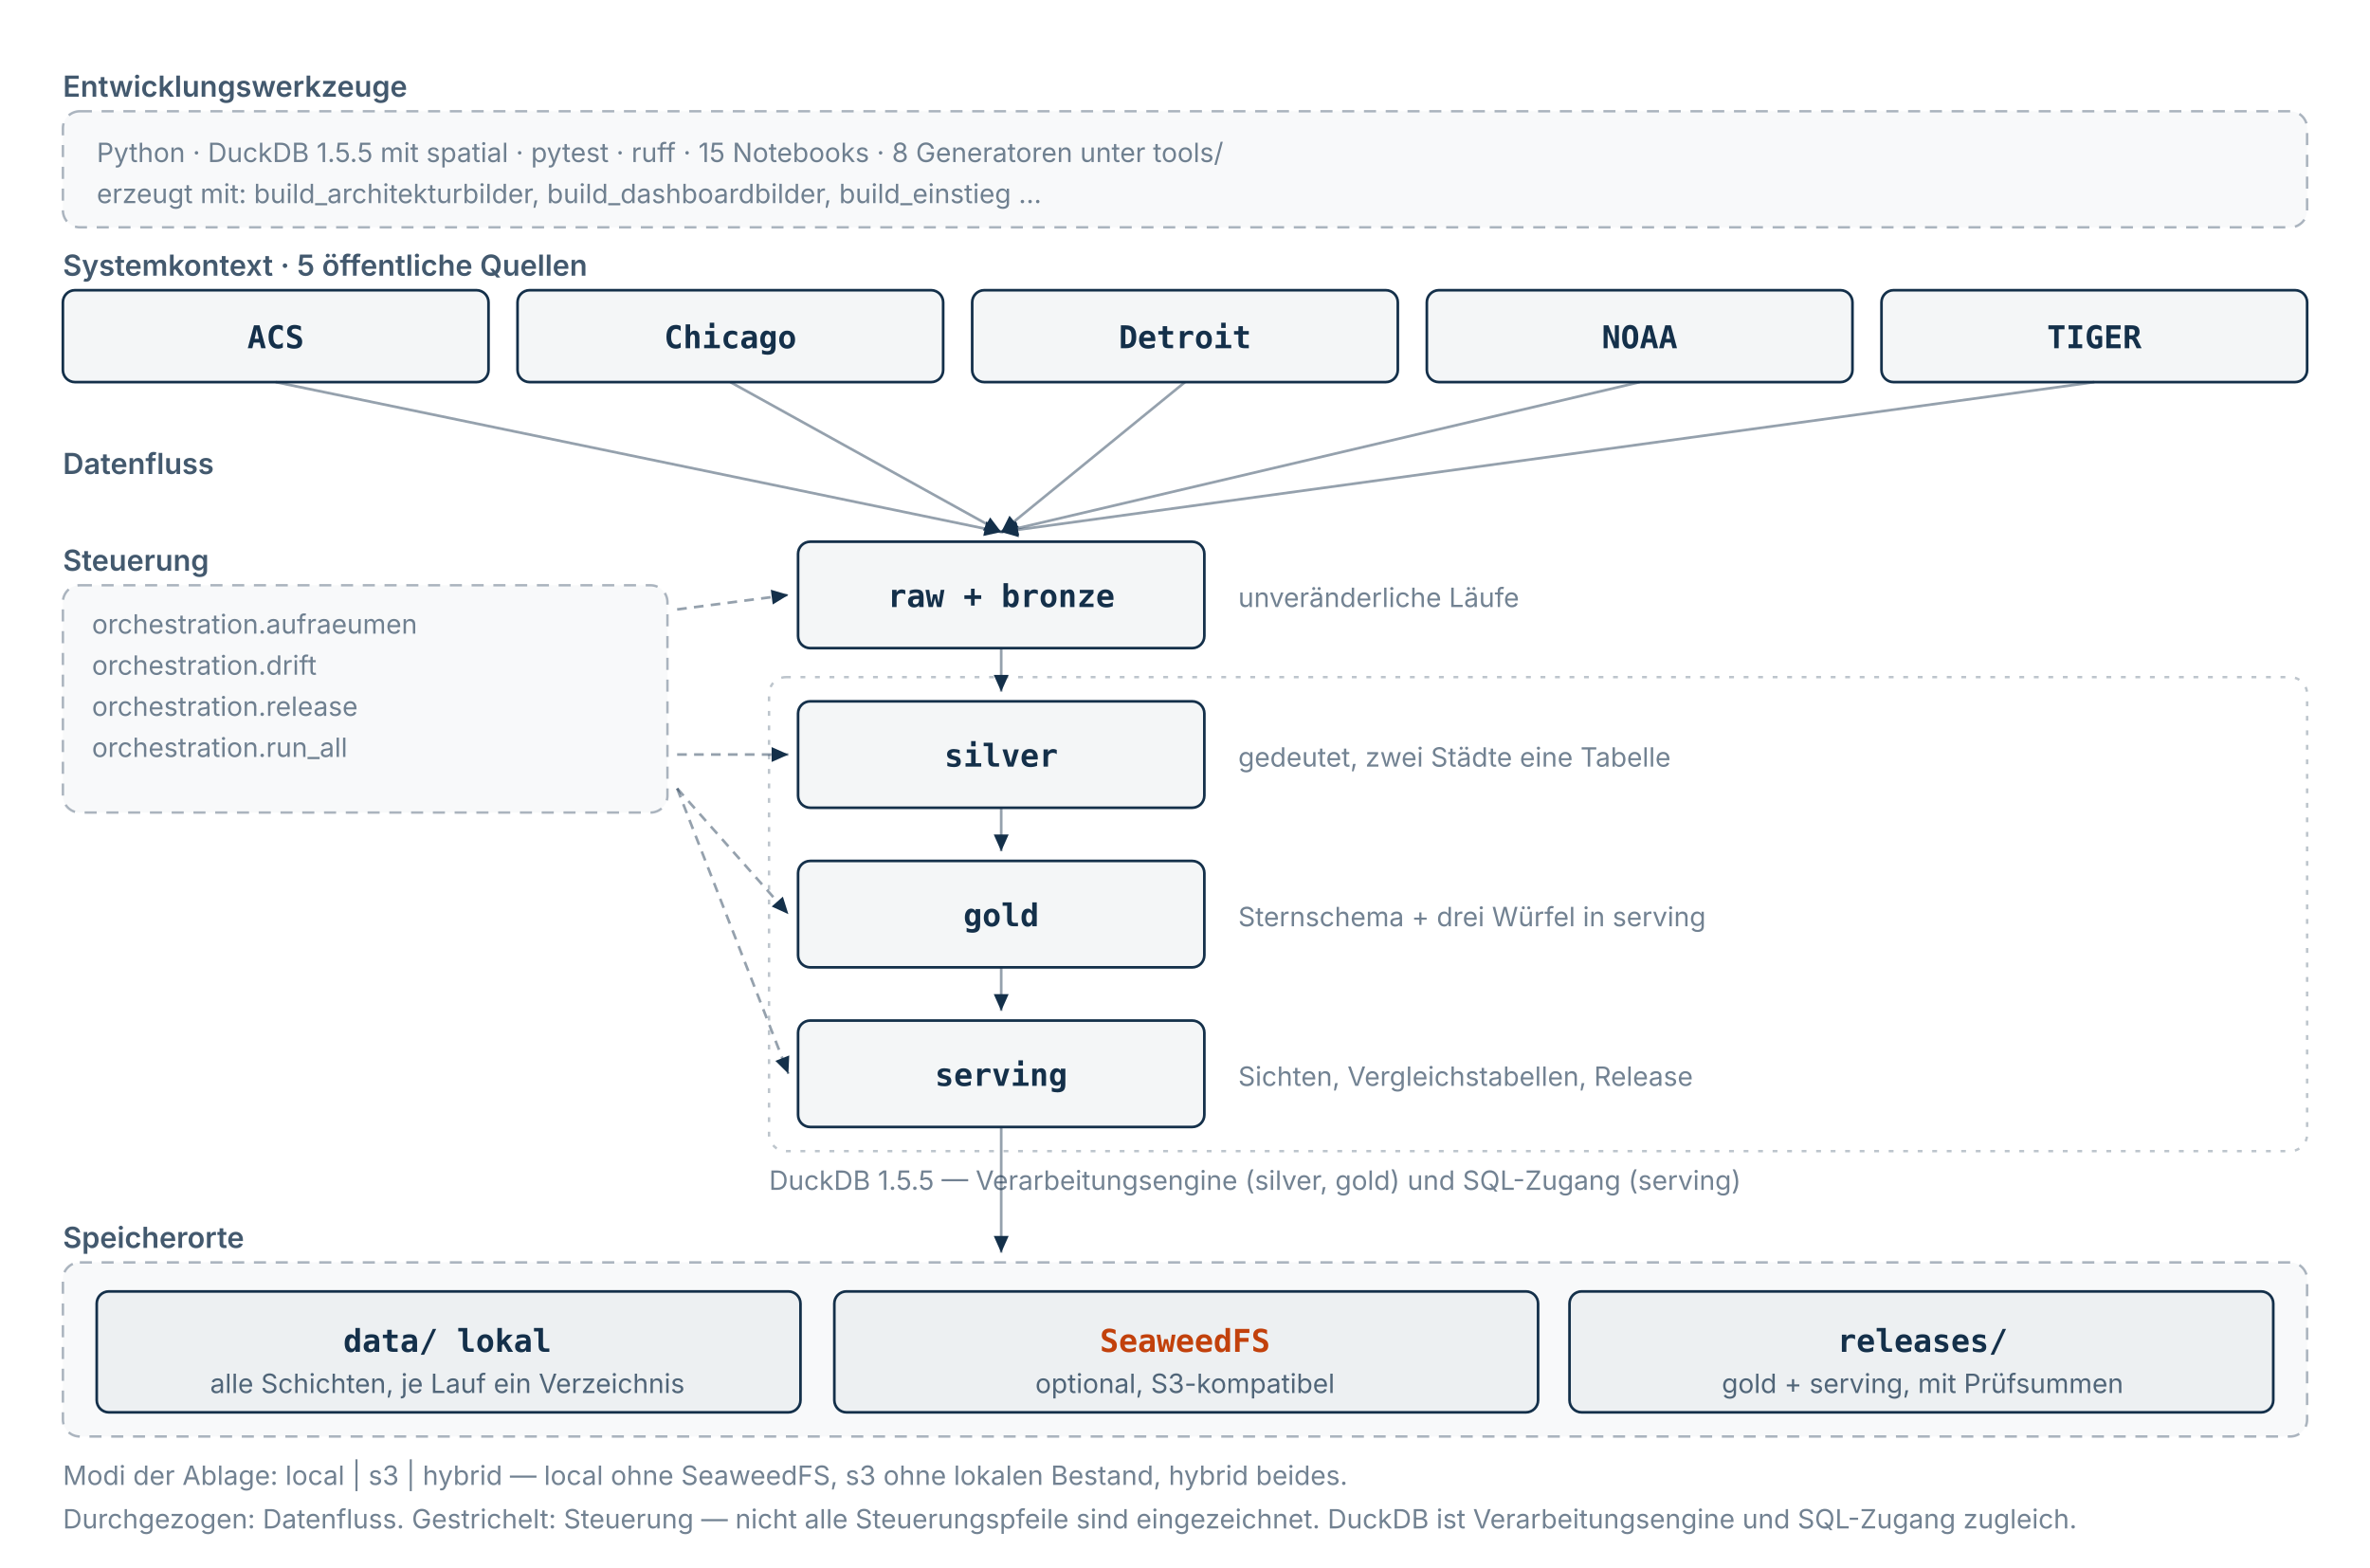
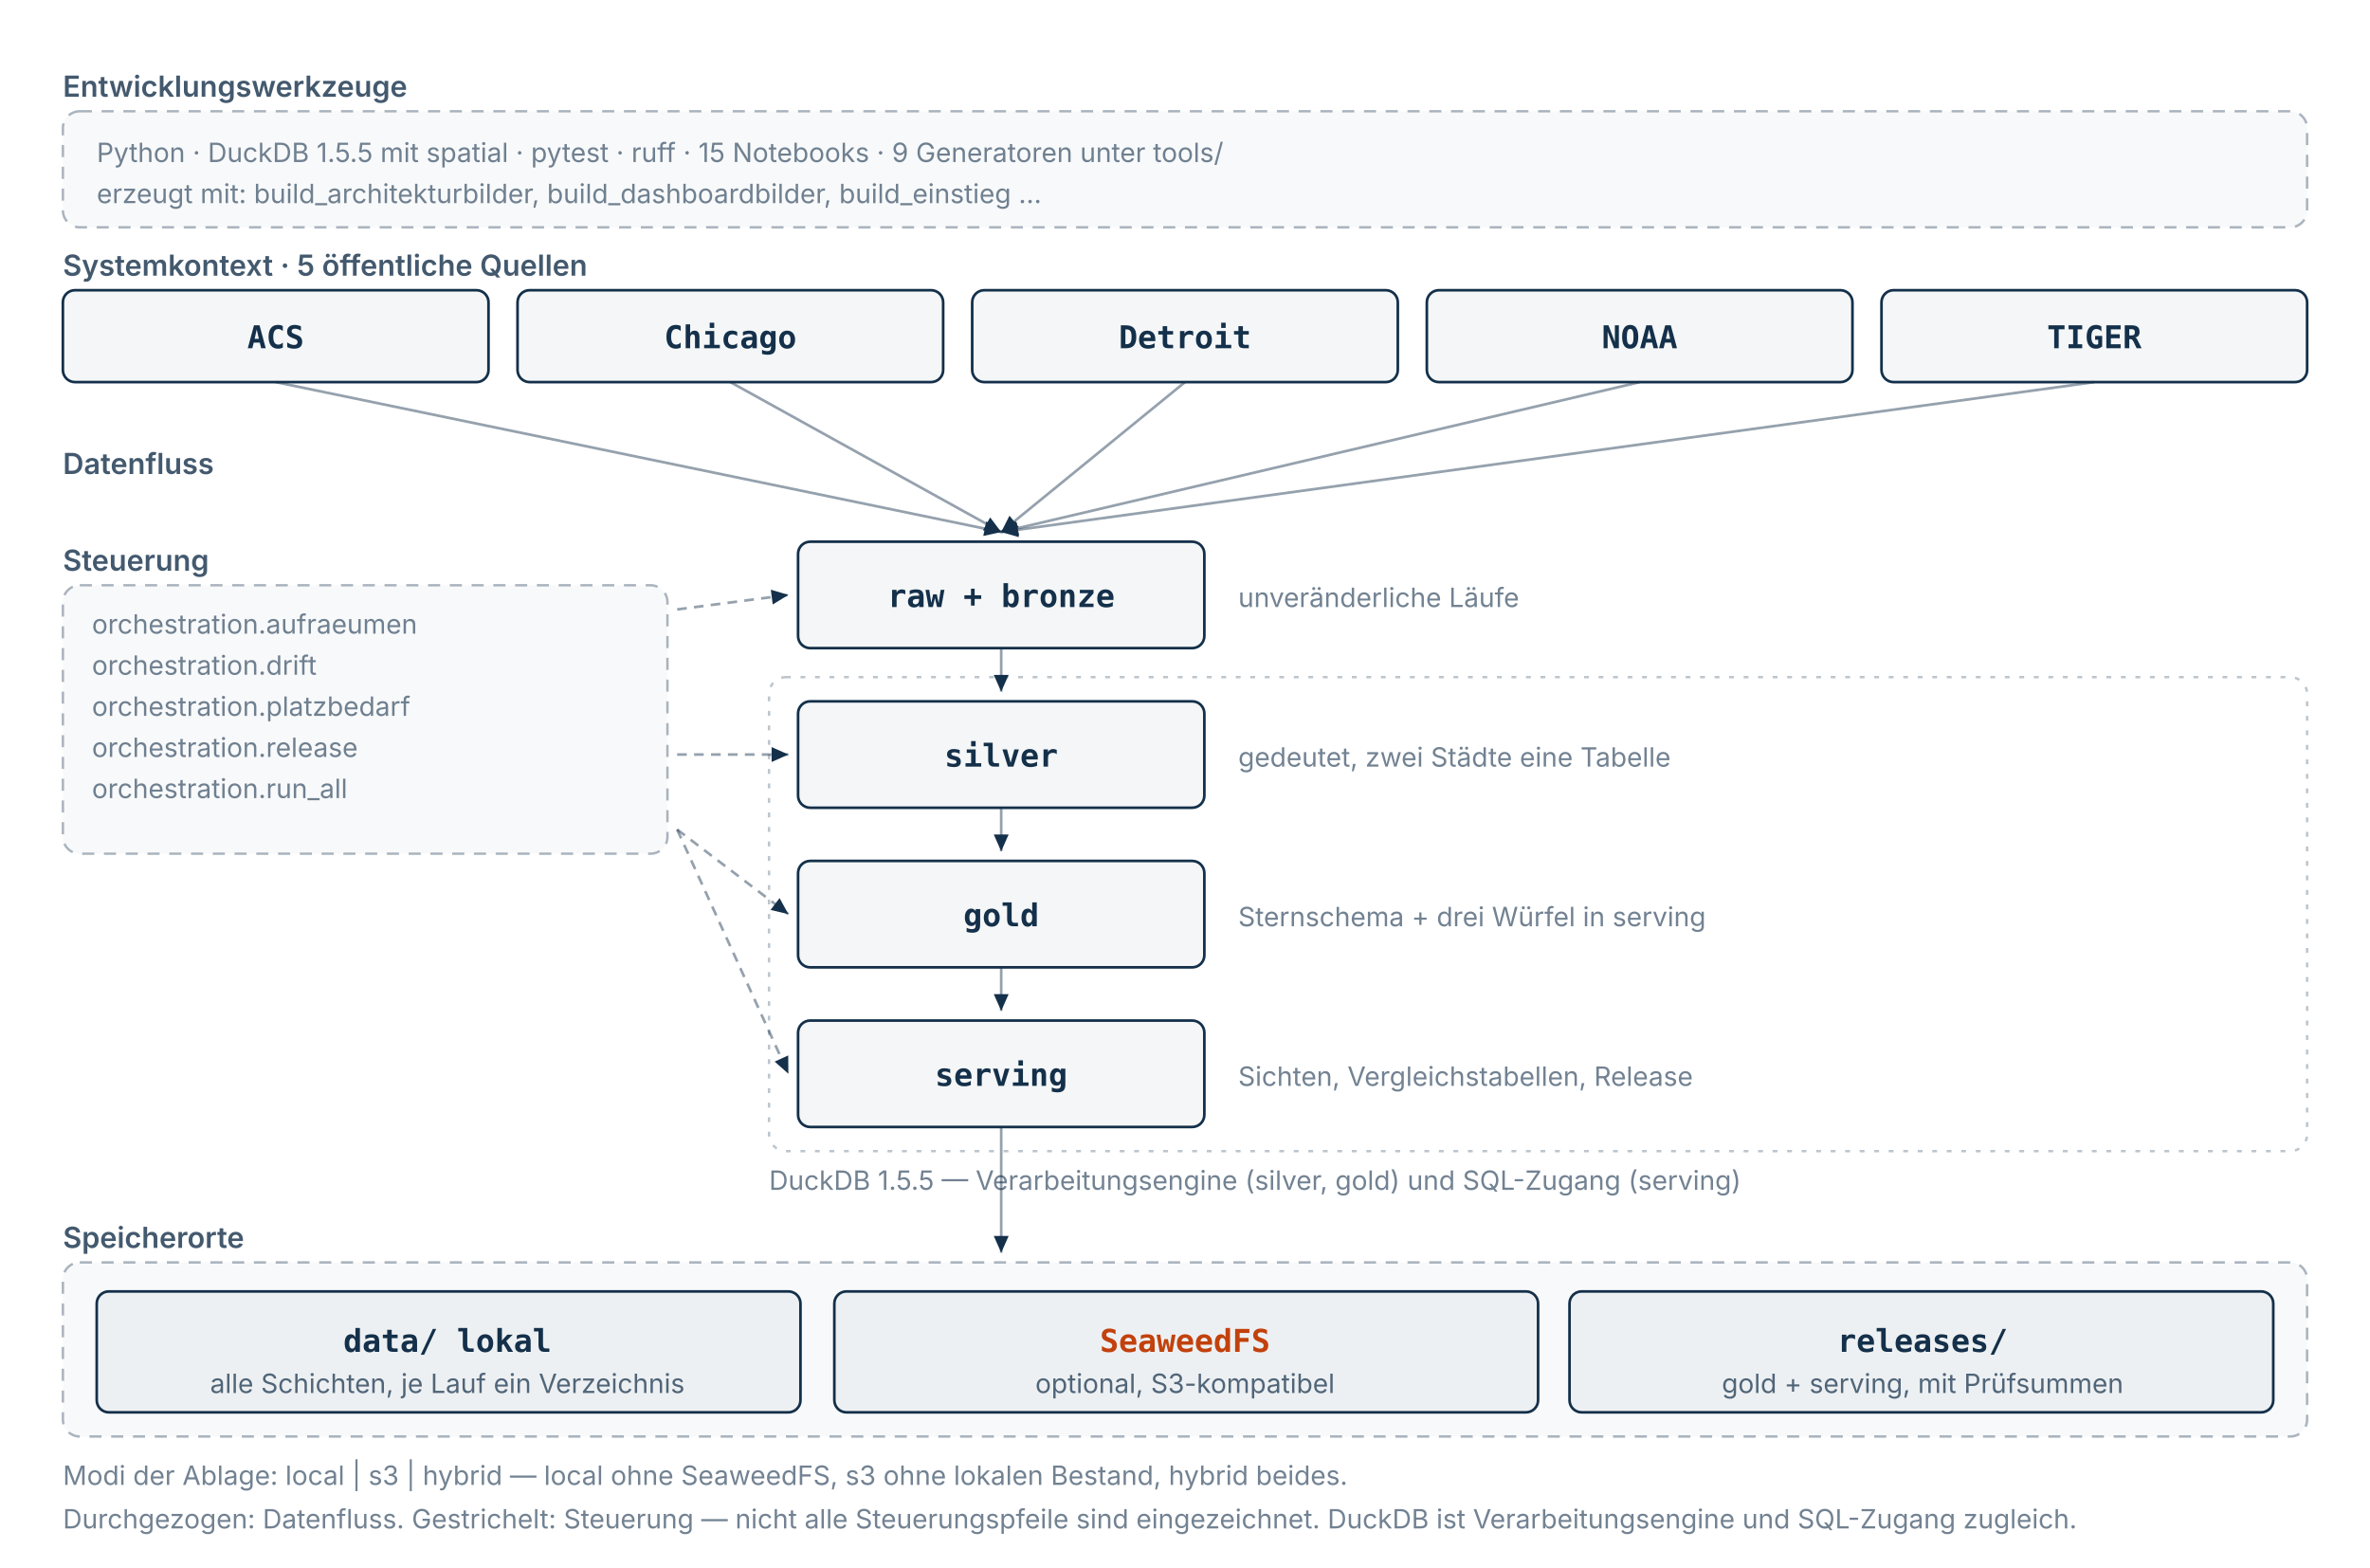
- <svg xmlns="http://www.w3.org/2000/svg" viewBox="0 0 980 648" role="img" width="100%" height="auto" aria-label="Komponenten und Beziehungen der Plattform: 5 öffentliche Quellen speisen 4 Schichten, gesteuert von 4 Modulen unter orchestration; abgelegt lokal unter data/, optional auf SeaweedFS, veröffentlicht als Release. Entwickelt mit Python, DuckDB 1.5.5, pytest und ruff.">
+ <svg xmlns="http://www.w3.org/2000/svg" viewBox="0 0 980 648" role="img" width="100%" height="auto" aria-label="Komponenten und Beziehungen der Plattform: 5 öffentliche Quellen speisen 4 Schichten, gesteuert von 5 Modulen unter orchestration; abgelegt lokal unter data/, optional auf SeaweedFS, veröffentlicht als Release. Entwickelt mit Python, DuckDB 1.5.5, pytest und ruff.">
  <style>
  svg { color: #14304a; }
  .signal { fill: #c2410c; }
  .signal-strich { stroke: #c2410c; }
  @media (prefers-color-scheme: dark) {
    svg { color: #dde5ee; }
    .signal { fill: #dda05c; }
    .signal-strich { stroke: #dda05c; }
  }
</style>
  <defs>
    <marker id="pfeil" viewBox="0 0 10 10" refX="9" refY="5" markerWidth="7" markerHeight="7" orient="auto-start-reverse">
      <path d="M 0 1 L 9 5 L 0 9 z" fill="currentColor" />
    </marker>
  </defs>
  <rect x="26" y="46" width="928" height="48" rx="7" fill="currentColor" fill-opacity="0.028" stroke="currentColor" stroke-opacity="0.35" stroke-width="1" stroke-dasharray="5 4" />
  <text x="26" y="40" font-family="ui-sans-serif,system-ui,-apple-system,sans-serif" font-size="12" font-weight="600" fill="currentColor" fill-opacity="0.8">Entwicklungswerkzeuge</text>
-   <text x="40" y="67" font-family="ui-sans-serif,system-ui,-apple-system,sans-serif" font-size="11" font-weight="400" fill="currentColor" fill-opacity="0.6">Python · DuckDB 1.5.5 mit spatial · pytest · ruff · 15 Notebooks · 8 Generatoren unter tools/</text>
+   <text x="40" y="67" font-family="ui-sans-serif,system-ui,-apple-system,sans-serif" font-size="11" font-weight="400" fill="currentColor" fill-opacity="0.6">Python · DuckDB 1.5.5 mit spatial · pytest · ruff · 15 Notebooks · 9 Generatoren unter tools/</text>
  <text x="40" y="84" font-family="ui-sans-serif,system-ui,-apple-system,sans-serif" font-size="11" font-weight="400" fill="currentColor" fill-opacity="0.6">erzeugt mit: build_architekturbilder, build_dashboardbilder, build_einstieg …</text>
  <text x="26" y="114" font-family="ui-sans-serif,system-ui,-apple-system,sans-serif" font-size="12" font-weight="600" fill="currentColor" fill-opacity="0.8">Systemkontext · 5 öffentliche Quellen</text>
  <g>
    <rect x="26" y="120" width="176" height="38" rx="5" fill="currentColor" fill-opacity="0.045" stroke="currentColor" stroke-width="1.1" />
    <text x="114" y="144" text-anchor="middle" font-family="ui-monospace,SFMono-Regular,Menlo,monospace" font-size="13" font-weight="600" fill="currentColor">ACS</text>
  </g>
  <line x1="114" y1="158" x2="414" y2="220" stroke="currentColor" stroke-opacity="0.45" stroke-width="1.1" marker-end="url(#pfeil)" />
  <g>
    <rect x="214" y="120" width="176" height="38" rx="5" fill="currentColor" fill-opacity="0.045" stroke="currentColor" stroke-width="1.1" />
    <text x="302" y="144" text-anchor="middle" font-family="ui-monospace,SFMono-Regular,Menlo,monospace" font-size="13" font-weight="600" fill="currentColor">Chicago</text>
  </g>
  <line x1="302" y1="158" x2="414" y2="220" stroke="currentColor" stroke-opacity="0.45" stroke-width="1.1" marker-end="url(#pfeil)" />
  <g>
    <rect x="402" y="120" width="176" height="38" rx="5" fill="currentColor" fill-opacity="0.045" stroke="currentColor" stroke-width="1.1" />
    <text x="490" y="144" text-anchor="middle" font-family="ui-monospace,SFMono-Regular,Menlo,monospace" font-size="13" font-weight="600" fill="currentColor">Detroit</text>
  </g>
  <line x1="490" y1="158" x2="414" y2="220" stroke="currentColor" stroke-opacity="0.45" stroke-width="1.1" marker-end="url(#pfeil)" />
  <g>
    <rect x="590" y="120" width="176" height="38" rx="5" fill="currentColor" fill-opacity="0.045" stroke="currentColor" stroke-width="1.1" />
    <text x="678" y="144" text-anchor="middle" font-family="ui-monospace,SFMono-Regular,Menlo,monospace" font-size="13" font-weight="600" fill="currentColor">NOAA</text>
  </g>
  <line x1="678" y1="158" x2="414" y2="220" stroke="currentColor" stroke-opacity="0.45" stroke-width="1.1" marker-end="url(#pfeil)" />
  <g>
    <rect x="778" y="120" width="176" height="38" rx="5" fill="currentColor" fill-opacity="0.045" stroke="currentColor" stroke-width="1.1" />
    <text x="866" y="144" text-anchor="middle" font-family="ui-monospace,SFMono-Regular,Menlo,monospace" font-size="13" font-weight="600" fill="currentColor">TIGER</text>
  </g>
  <line x1="866" y1="158" x2="414" y2="220" stroke="currentColor" stroke-opacity="0.45" stroke-width="1.1" marker-end="url(#pfeil)" />
  <text x="26" y="196" font-family="ui-sans-serif,system-ui,-apple-system,sans-serif" font-size="12" font-weight="600" fill="currentColor" fill-opacity="0.8">Datenfluss</text>
  <g>
    <rect x="330" y="224" width="168" height="44" rx="5" fill="currentColor" fill-opacity="0.045" stroke="currentColor" stroke-width="1.1" />
    <text x="414" y="251" text-anchor="middle" font-family="ui-monospace,SFMono-Regular,Menlo,monospace" font-size="13" font-weight="600" fill="currentColor">raw + bronze</text>
  </g>
  <text x="512" y="251" font-family="ui-sans-serif,system-ui,-apple-system,sans-serif" font-size="11" font-weight="400" fill="currentColor" fill-opacity="0.6">unveränderliche Läufe</text>
  <g>
    <rect x="330" y="290" width="168" height="44" rx="5" fill="currentColor" fill-opacity="0.045" stroke="currentColor" stroke-width="1.1" />
    <text x="414" y="317" text-anchor="middle" font-family="ui-monospace,SFMono-Regular,Menlo,monospace" font-size="13" font-weight="600" fill="currentColor">silver</text>
  </g>
  <text x="512" y="317" font-family="ui-sans-serif,system-ui,-apple-system,sans-serif" font-size="11" font-weight="400" fill="currentColor" fill-opacity="0.6">gedeutet, zwei Städte eine Tabelle</text>
  <line x1="414" y1="268" x2="414" y2="286" stroke="currentColor" stroke-opacity="0.45" stroke-width="1.1" marker-end="url(#pfeil)" />
  <g>
    <rect x="330" y="356" width="168" height="44" rx="5" fill="currentColor" fill-opacity="0.045" stroke="currentColor" stroke-width="1.1" />
    <text x="414" y="383" text-anchor="middle" font-family="ui-monospace,SFMono-Regular,Menlo,monospace" font-size="13" font-weight="600" fill="currentColor">gold</text>
  </g>
  <text x="512" y="383" font-family="ui-sans-serif,system-ui,-apple-system,sans-serif" font-size="11" font-weight="400" fill="currentColor" fill-opacity="0.6">Sternschema + drei Würfel in serving</text>
  <line x1="414" y1="334" x2="414" y2="352" stroke="currentColor" stroke-opacity="0.45" stroke-width="1.1" marker-end="url(#pfeil)" />
  <g>
    <rect x="330" y="422" width="168" height="44" rx="5" fill="currentColor" fill-opacity="0.045" stroke="currentColor" stroke-width="1.1" />
    <text x="414" y="449" text-anchor="middle" font-family="ui-monospace,SFMono-Regular,Menlo,monospace" font-size="13" font-weight="600" fill="currentColor">serving</text>
  </g>
  <text x="512" y="449" font-family="ui-sans-serif,system-ui,-apple-system,sans-serif" font-size="11" font-weight="400" fill="currentColor" fill-opacity="0.6">Sichten, Vergleichstabellen, Release</text>
  <line x1="414" y1="400" x2="414" y2="418" stroke="currentColor" stroke-opacity="0.45" stroke-width="1.1" marker-end="url(#pfeil)" />
  <rect x="318" y="280" width="636" height="196" rx="7" fill="none" stroke="currentColor" stroke-opacity="0.28" stroke-width="1" stroke-dasharray="2 4" />
  <text x="318" y="492" font-family="ui-sans-serif,system-ui,-apple-system,sans-serif" font-size="11" font-weight="400" fill="currentColor" fill-opacity="0.6">DuckDB 1.5.5 — Verarbeitungsengine (silver, gold) und SQL-Zugang (serving)</text>
-   <rect x="26" y="242" width="250" height="94" rx="7" fill="currentColor" fill-opacity="0.028" stroke="currentColor" stroke-opacity="0.35" stroke-width="1" stroke-dasharray="5 4" />
+   <rect x="26" y="242" width="250" height="111" rx="7" fill="currentColor" fill-opacity="0.028" stroke="currentColor" stroke-opacity="0.35" stroke-width="1" stroke-dasharray="5 4" />
  <text x="26" y="236" font-family="ui-sans-serif,system-ui,-apple-system,sans-serif" font-size="12" font-weight="600" fill="currentColor" fill-opacity="0.8">Steuerung</text>
  <text x="38" y="262" font-family="ui-sans-serif,system-ui,-apple-system,sans-serif" font-size="11" font-weight="400" fill="currentColor" fill-opacity="0.6">orchestration.aufraeumen</text>
  <text x="38" y="279" font-family="ui-sans-serif,system-ui,-apple-system,sans-serif" font-size="11" font-weight="400" fill="currentColor" fill-opacity="0.6">orchestration.drift</text>
-   <text x="38" y="296" font-family="ui-sans-serif,system-ui,-apple-system,sans-serif" font-size="11" font-weight="400" fill="currentColor" fill-opacity="0.6">orchestration.release</text>
-   <text x="38" y="313" font-family="ui-sans-serif,system-ui,-apple-system,sans-serif" font-size="11" font-weight="400" fill="currentColor" fill-opacity="0.6">orchestration.run_all</text>
+   <text x="38" y="296" font-family="ui-sans-serif,system-ui,-apple-system,sans-serif" font-size="11" font-weight="400" fill="currentColor" fill-opacity="0.6">orchestration.platzbedarf</text>
+   <text x="38" y="313" font-family="ui-sans-serif,system-ui,-apple-system,sans-serif" font-size="11" font-weight="400" fill="currentColor" fill-opacity="0.6">orchestration.release</text>
+   <text x="38" y="330" font-family="ui-sans-serif,system-ui,-apple-system,sans-serif" font-size="11" font-weight="400" fill="currentColor" fill-opacity="0.6">orchestration.run_all</text>
  <line x1="280" y1="252" x2="326" y2="246" stroke="currentColor" stroke-opacity="0.45" stroke-width="1.1" stroke-dasharray="4 3" marker-end="url(#pfeil)" />
  <line x1="280" y1="312" x2="326" y2="312" stroke="currentColor" stroke-opacity="0.45" stroke-width="1.1" stroke-dasharray="4 3" marker-end="url(#pfeil)" />
-   <line x1="280" y1="326" x2="326" y2="378" stroke="currentColor" stroke-opacity="0.45" stroke-width="1.1" stroke-dasharray="4 3" marker-end="url(#pfeil)" />
-   <line x1="280" y1="326" x2="326" y2="444" stroke="currentColor" stroke-opacity="0.45" stroke-width="1.1" stroke-dasharray="4 3" marker-end="url(#pfeil)" />
+   <line x1="280" y1="343" x2="326" y2="378" stroke="currentColor" stroke-opacity="0.45" stroke-width="1.1" stroke-dasharray="4 3" marker-end="url(#pfeil)" />
+   <line x1="280" y1="343" x2="326" y2="444" stroke="currentColor" stroke-opacity="0.45" stroke-width="1.1" stroke-dasharray="4 3" marker-end="url(#pfeil)" />
  <rect x="26" y="522" width="928" height="72" rx="7" fill="currentColor" fill-opacity="0.028" stroke="currentColor" stroke-opacity="0.35" stroke-width="1" stroke-dasharray="5 4" />
  <text x="26" y="516" font-family="ui-sans-serif,system-ui,-apple-system,sans-serif" font-size="12" font-weight="600" fill="currentColor" fill-opacity="0.8">Speicherorte</text>
  <g>
    <rect x="40" y="534" width="291" height="50" rx="5" fill="currentColor" fill-opacity="0.045" stroke="currentColor" stroke-width="1.1" />
    <text x="185" y="559" text-anchor="middle" font-family="ui-monospace,SFMono-Regular,Menlo,monospace" font-size="13" font-weight="600" fill="currentColor">data/ lokal</text>
    <text x="185" y="576" text-anchor="middle" font-family="ui-sans-serif,system-ui,-apple-system,sans-serif" font-size="11" fill="currentColor" fill-opacity="0.72">alle Schichten, je Lauf ein Verzeichnis</text>
  </g>
  <g>
    <rect x="345" y="534" width="291" height="50" rx="5" fill="currentColor" fill-opacity="0.045" stroke="currentColor" stroke-width="1.1" />
    <text x="490" y="559" text-anchor="middle" font-family="ui-monospace,SFMono-Regular,Menlo,monospace" font-size="13" font-weight="600" class="signal" fill="currentColor">SeaweedFS</text>
    <text x="490" y="576" text-anchor="middle" font-family="ui-sans-serif,system-ui,-apple-system,sans-serif" font-size="11" fill="currentColor" fill-opacity="0.72">optional, S3-kompatibel</text>
  </g>
  <g>
    <rect x="649" y="534" width="291" height="50" rx="5" fill="currentColor" fill-opacity="0.045" stroke="currentColor" stroke-width="1.1" />
    <text x="795" y="559" text-anchor="middle" font-family="ui-monospace,SFMono-Regular,Menlo,monospace" font-size="13" font-weight="600" fill="currentColor">releases/</text>
    <text x="795" y="576" text-anchor="middle" font-family="ui-sans-serif,system-ui,-apple-system,sans-serif" font-size="11" fill="currentColor" fill-opacity="0.72">gold + serving, mit Prüfsummen</text>
  </g>
  <line x1="414" y1="466" x2="414" y2="518" stroke="currentColor" stroke-opacity="0.45" stroke-width="1.1" marker-end="url(#pfeil)" />
  <text x="26" y="614" font-family="ui-sans-serif,system-ui,-apple-system,sans-serif" font-size="11" font-weight="400" fill="currentColor" fill-opacity="0.6">Modi der Ablage: local | s3 | hybrid — local ohne SeaweedFS, s3 ohne lokalen Bestand, hybrid beides.</text>
  <text x="26" y="632" font-family="ui-sans-serif,system-ui,-apple-system,sans-serif" font-size="11" font-weight="400" fill="currentColor" fill-opacity="0.6">Durchgezogen: Datenfluss. Gestrichelt: Steuerung — nicht alle Steuerungspfeile sind eingezeichnet. DuckDB ist Verarbeitungsengine und SQL-Zugang zugleich.</text>
</svg>
